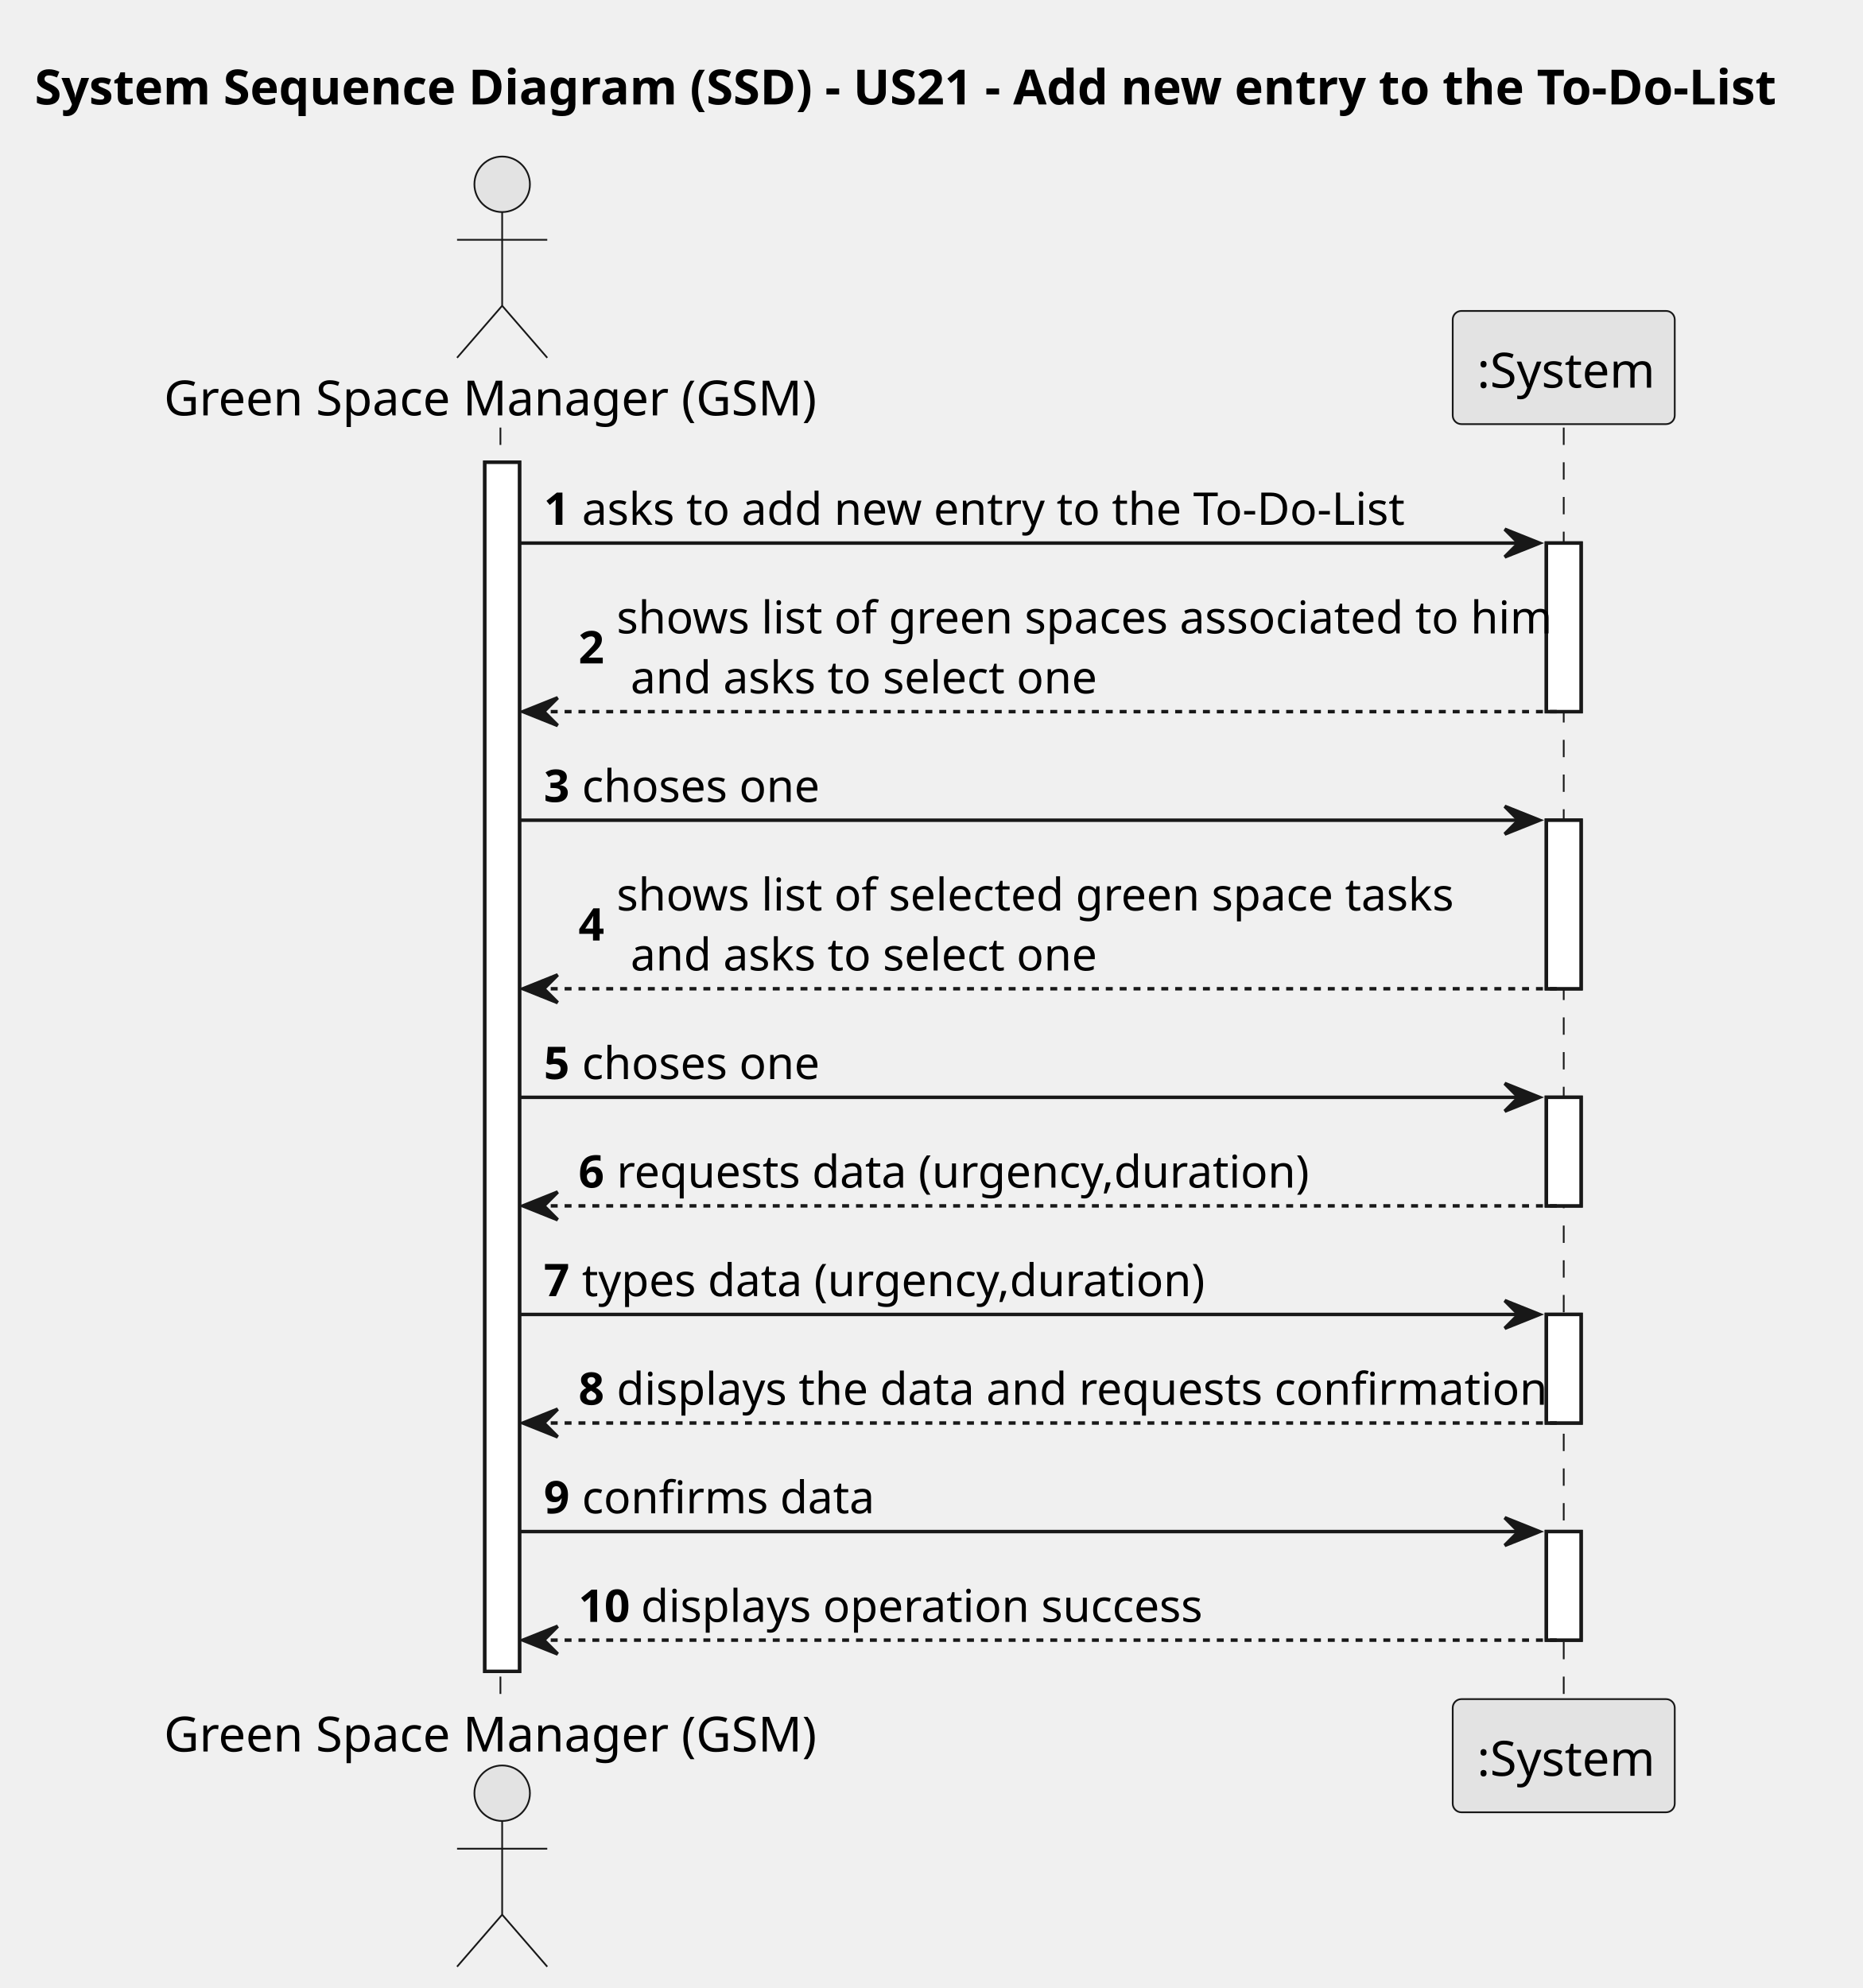
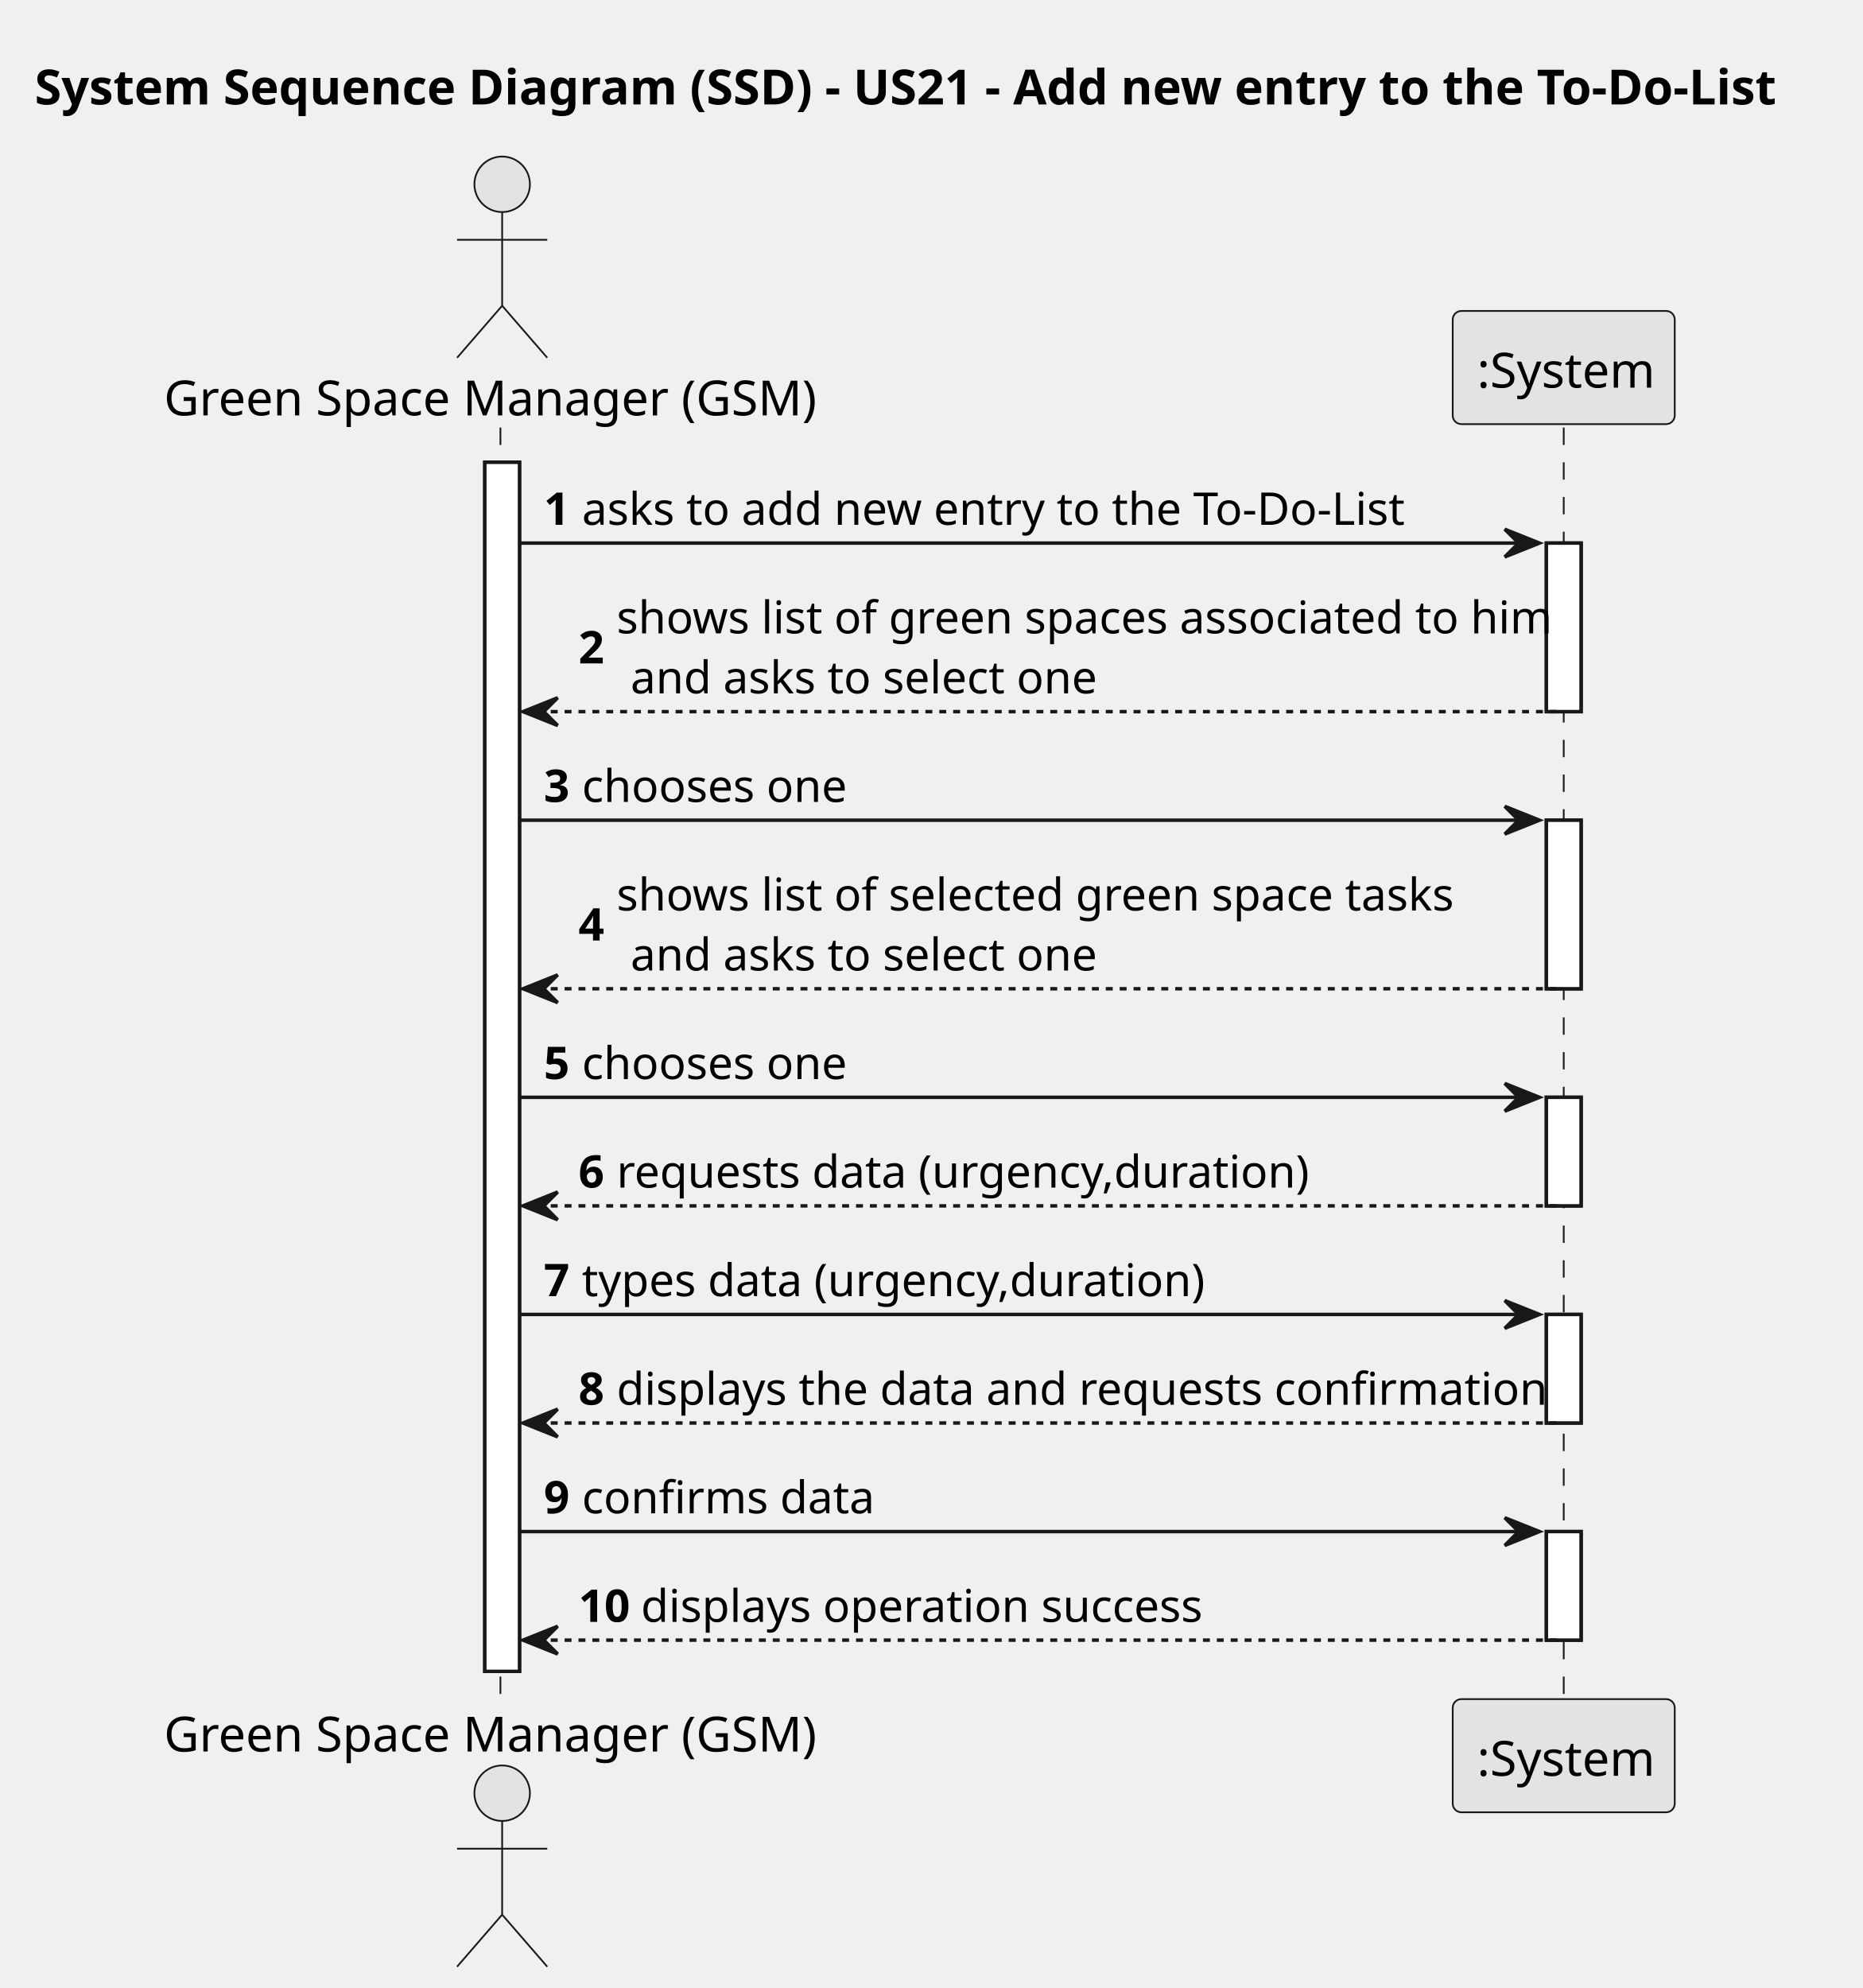
<svg xmlns="http://www.w3.org/2000/svg" contentStyleType="text/css" height="573px" preserveAspectRatio="none" style="width:537px;height:573px;background:#FFFFFF;" version="1.1" viewBox="0 0 537 573" width="537px" zoomAndPan="magnify">
  <defs />
  <g>
    <text fill="#000000" font-family="sans-serif" font-size="14" font-weight="bold" lengthAdjust="spacing" textLength="509" x="10" y="30.107">System Sequence Diagram (SSD) - US21 - Add new entry to the To-Do-List</text>
    <rect fill="#FFFFFF" height="348.492" style="stroke:#181818;stroke-width:1.0;" width="10" x="139.75" y="133.242" />
    <rect fill="#FFFFFF" height="48.582" style="stroke:#181818;stroke-width:1.0;" width="10" x="445.75" y="156.533" />
    <rect fill="#FFFFFF" height="48.582" style="stroke:#181818;stroke-width:1.0;" width="10" x="445.75" y="236.406" />
    <rect fill="#FFFFFF" height="31.291" style="stroke:#181818;stroke-width:1.0;" width="10" x="445.75" y="316.279" />
    <rect fill="#FFFFFF" height="31.291" style="stroke:#181818;stroke-width:1.0;" width="10" x="445.75" y="378.861" />
    <rect fill="#FFFFFF" height="31.291" style="stroke:#181818;stroke-width:1.0;" width="10" x="445.75" y="441.443" />
    <line style="stroke:#181818;stroke-width:0.5;stroke-dasharray:5.0,5.0;" x1="144.25" x2="144.25" y1="123.242" y2="490.734" />
    <line style="stroke:#181818;stroke-width:0.5;stroke-dasharray:5.0,5.0;" x1="450.75" x2="450.75" y1="123.242" y2="490.734" />
    <text fill="#000000" font-family="sans-serif" font-size="14" lengthAdjust="spacing" textLength="189" x="47.25" y="119.728">Green Space Manager (GSM)</text>
    <ellipse cx="144.75" cy="53.121" fill="#E3E3E3" rx="8" ry="8" style="stroke:#181818;stroke-width:0.5;" />
    <path d="M144.75,61.121 L144.75,88.121 M131.75,69.121 L157.75,69.121 M144.75,88.121 L131.75,103.121 M144.75,88.121 L157.75,103.121 " fill="none" style="stroke:#181818;stroke-width:0.5;" />
    <text fill="#000000" font-family="sans-serif" font-size="14" lengthAdjust="spacing" textLength="189" x="47.25" y="504.842">Green Space Manager (GSM)</text>
    <ellipse cx="144.75" cy="516.856" fill="#E3E3E3" rx="8" ry="8" style="stroke:#181818;stroke-width:0.5;" />
    <path d="M144.75,524.856 L144.75,551.856 M131.75,532.856 L157.75,532.856 M144.75,551.856 L131.75,566.856 M144.75,551.856 L157.75,566.856 " fill="none" style="stroke:#181818;stroke-width:0.5;" />
    <rect fill="#E3E3E3" height="32.621" rx="2.5" ry="2.5" style="stroke:#181818;stroke-width:0.5;" width="64" x="418.75" y="89.621" />
    <text fill="#000000" font-family="sans-serif" font-size="14" lengthAdjust="spacing" textLength="50" x="425.75" y="111.728">:System</text>
    <rect fill="#E3E3E3" height="32.621" rx="2.5" ry="2.5" style="stroke:#181818;stroke-width:0.5;" width="64" x="418.75" y="489.734" />
    <text fill="#000000" font-family="sans-serif" font-size="14" lengthAdjust="spacing" textLength="50" x="425.75" y="511.842">:System</text>
    <rect fill="#FFFFFF" height="348.492" style="stroke:#181818;stroke-width:1.0;" width="10" x="139.75" y="133.242" />
    <rect fill="#FFFFFF" height="48.582" style="stroke:#181818;stroke-width:1.0;" width="10" x="445.75" y="156.533" />
    <rect fill="#FFFFFF" height="48.582" style="stroke:#181818;stroke-width:1.0;" width="10" x="445.75" y="236.406" />
    <rect fill="#FFFFFF" height="31.291" style="stroke:#181818;stroke-width:1.0;" width="10" x="445.75" y="316.279" />
    <rect fill="#FFFFFF" height="31.291" style="stroke:#181818;stroke-width:1.0;" width="10" x="445.75" y="378.861" />
    <rect fill="#FFFFFF" height="31.291" style="stroke:#181818;stroke-width:1.0;" width="10" x="445.75" y="441.443" />
    <polygon fill="#181818" points="433.75,152.533,443.75,156.533,433.75,160.533,437.75,156.533" style="stroke:#181818;stroke-width:1.0;" />
    <line style="stroke:#181818;stroke-width:1.0;" x1="149.75" x2="439.75" y1="156.533" y2="156.533" />
    <text fill="#000000" font-family="sans-serif" font-size="13" font-weight="bold" lengthAdjust="spacing" textLength="7" x="156.75" y="151.27">1</text>
    <text fill="#000000" font-family="sans-serif" font-size="13" lengthAdjust="spacing" textLength="228" x="167.75" y="151.27">asks to add new entry to the To-Do-List</text>
    <polygon fill="#181818" points="160.75,201.115,150.75,205.115,160.75,209.115,156.75,205.115" style="stroke:#181818;stroke-width:1.0;" />
    <line style="stroke:#181818;stroke-width:1.0;stroke-dasharray:2.0,2.0;" x1="154.75" x2="449.75" y1="205.115" y2="205.115" />
    <text fill="#000000" font-family="sans-serif" font-size="13" font-weight="bold" lengthAdjust="spacing" textLength="7" x="166.75" y="191.207">2</text>
    <text fill="#000000" font-family="sans-serif" font-size="13" lengthAdjust="spacing" textLength="261" x="177.75" y="182.561">shows list of green spaces associated to him</text>
    <text fill="#000000" font-family="sans-serif" font-size="13" lengthAdjust="spacing" textLength="132" x="181.75" y="199.852">and asks to select one</text>
    <polygon fill="#181818" points="433.75,232.406,443.75,236.406,433.75,240.406,437.75,236.406" style="stroke:#181818;stroke-width:1.0;" />
    <line style="stroke:#181818;stroke-width:1.0;" x1="149.75" x2="439.75" y1="236.406" y2="236.406" />
    <text fill="#000000" font-family="sans-serif" font-size="13" font-weight="bold" lengthAdjust="spacing" textLength="7" x="156.75" y="231.144">3</text>
-     <text fill="#000000" font-family="sans-serif" font-size="13" lengthAdjust="spacing" textLength="67" x="167.75" y="231.144">choses one</text>
+     <text fill="#000000" font-family="sans-serif" font-size="13" lengthAdjust="spacing" textLength="74" x="167.75" y="231.144">chooses one</text>
    <polygon fill="#181818" points="160.75,280.988,150.75,284.988,160.75,288.988,156.75,284.988" style="stroke:#181818;stroke-width:1.0;" />
    <line style="stroke:#181818;stroke-width:1.0;stroke-dasharray:2.0,2.0;" x1="154.75" x2="449.75" y1="284.988" y2="284.988" />
    <text fill="#000000" font-family="sans-serif" font-size="13" font-weight="bold" lengthAdjust="spacing" textLength="7" x="166.75" y="271.08">4</text>
    <text fill="#000000" font-family="sans-serif" font-size="13" lengthAdjust="spacing" textLength="236" x="177.75" y="262.435">shows list of selected green space tasks</text>
    <text fill="#000000" font-family="sans-serif" font-size="13" lengthAdjust="spacing" textLength="132" x="181.75" y="279.726">and asks to select one</text>
    <polygon fill="#181818" points="433.75,312.279,443.75,316.279,433.75,320.279,437.75,316.279" style="stroke:#181818;stroke-width:1.0;" />
    <line style="stroke:#181818;stroke-width:1.0;" x1="149.75" x2="439.75" y1="316.279" y2="316.279" />
    <text fill="#000000" font-family="sans-serif" font-size="13" font-weight="bold" lengthAdjust="spacing" textLength="7" x="156.75" y="311.017">5</text>
-     <text fill="#000000" font-family="sans-serif" font-size="13" lengthAdjust="spacing" textLength="67" x="167.75" y="311.017">choses one</text>
+     <text fill="#000000" font-family="sans-serif" font-size="13" lengthAdjust="spacing" textLength="74" x="167.75" y="311.017">chooses one</text>
    <polygon fill="#181818" points="160.75,343.57,150.75,347.57,160.75,351.57,156.75,347.57" style="stroke:#181818;stroke-width:1.0;" />
    <line style="stroke:#181818;stroke-width:1.0;stroke-dasharray:2.0,2.0;" x1="154.75" x2="449.75" y1="347.57" y2="347.57" />
    <text fill="#000000" font-family="sans-serif" font-size="13" font-weight="bold" lengthAdjust="spacing" textLength="7" x="166.75" y="342.308">6</text>
    <text fill="#000000" font-family="sans-serif" font-size="13" lengthAdjust="spacing" textLength="187" x="177.75" y="342.308">requests data (urgency,duration)</text>
    <polygon fill="#181818" points="433.75,374.861,443.75,378.861,433.75,382.861,437.75,378.861" style="stroke:#181818;stroke-width:1.0;" />
    <line style="stroke:#181818;stroke-width:1.0;" x1="149.75" x2="439.75" y1="378.861" y2="378.861" />
    <text fill="#000000" font-family="sans-serif" font-size="13" font-weight="bold" lengthAdjust="spacing" textLength="7" x="156.75" y="373.599">7</text>
    <text fill="#000000" font-family="sans-serif" font-size="13" lengthAdjust="spacing" textLength="169" x="167.75" y="373.599">types data (urgency,duration)</text>
    <polygon fill="#181818" points="160.75,406.152,150.75,410.152,160.75,414.152,156.75,410.152" style="stroke:#181818;stroke-width:1.0;" />
    <line style="stroke:#181818;stroke-width:1.0;stroke-dasharray:2.0,2.0;" x1="154.75" x2="449.75" y1="410.152" y2="410.152" />
    <text fill="#000000" font-family="sans-serif" font-size="13" font-weight="bold" lengthAdjust="spacing" textLength="7" x="166.75" y="404.89">8</text>
    <text fill="#000000" font-family="sans-serif" font-size="13" lengthAdjust="spacing" textLength="252" x="177.75" y="404.89">displays the data and requests confirmation</text>
    <polygon fill="#181818" points="433.75,437.443,443.75,441.443,433.75,445.443,437.75,441.443" style="stroke:#181818;stroke-width:1.0;" />
    <line style="stroke:#181818;stroke-width:1.0;" x1="149.75" x2="439.75" y1="441.443" y2="441.443" />
    <text fill="#000000" font-family="sans-serif" font-size="13" font-weight="bold" lengthAdjust="spacing" textLength="7" x="156.75" y="436.181">9</text>
    <text fill="#000000" font-family="sans-serif" font-size="13" lengthAdjust="spacing" textLength="78" x="167.75" y="436.181">confirms data</text>
    <polygon fill="#181818" points="160.75,468.734,150.75,472.734,160.75,476.734,156.75,472.734" style="stroke:#181818;stroke-width:1.0;" />
    <line style="stroke:#181818;stroke-width:1.0;stroke-dasharray:2.0,2.0;" x1="154.75" x2="449.75" y1="472.734" y2="472.734" />
    <text fill="#000000" font-family="sans-serif" font-size="13" font-weight="bold" lengthAdjust="spacing" textLength="14" x="166.75" y="467.472">10</text>
    <text fill="#000000" font-family="sans-serif" font-size="13" lengthAdjust="spacing" textLength="158" x="184.75" y="467.472">displays operation success</text>
  </g>
</svg>
